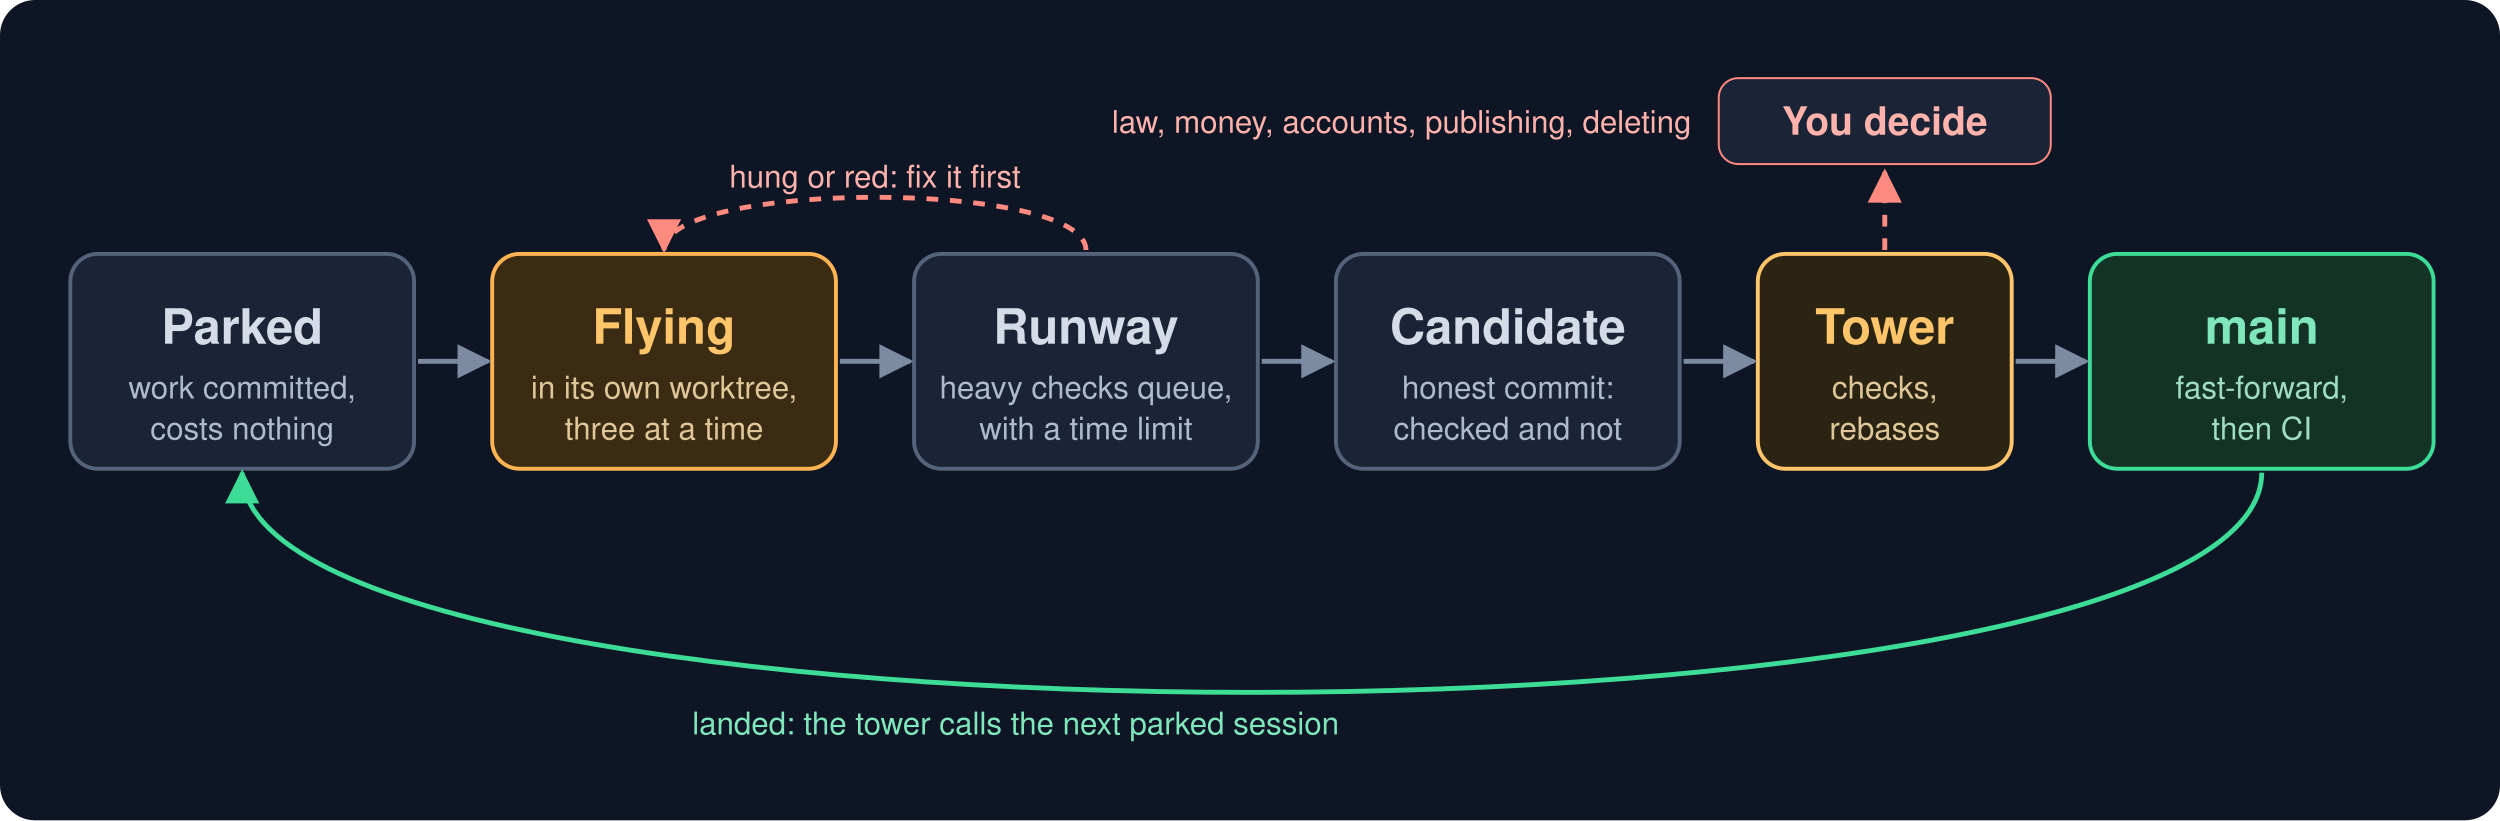
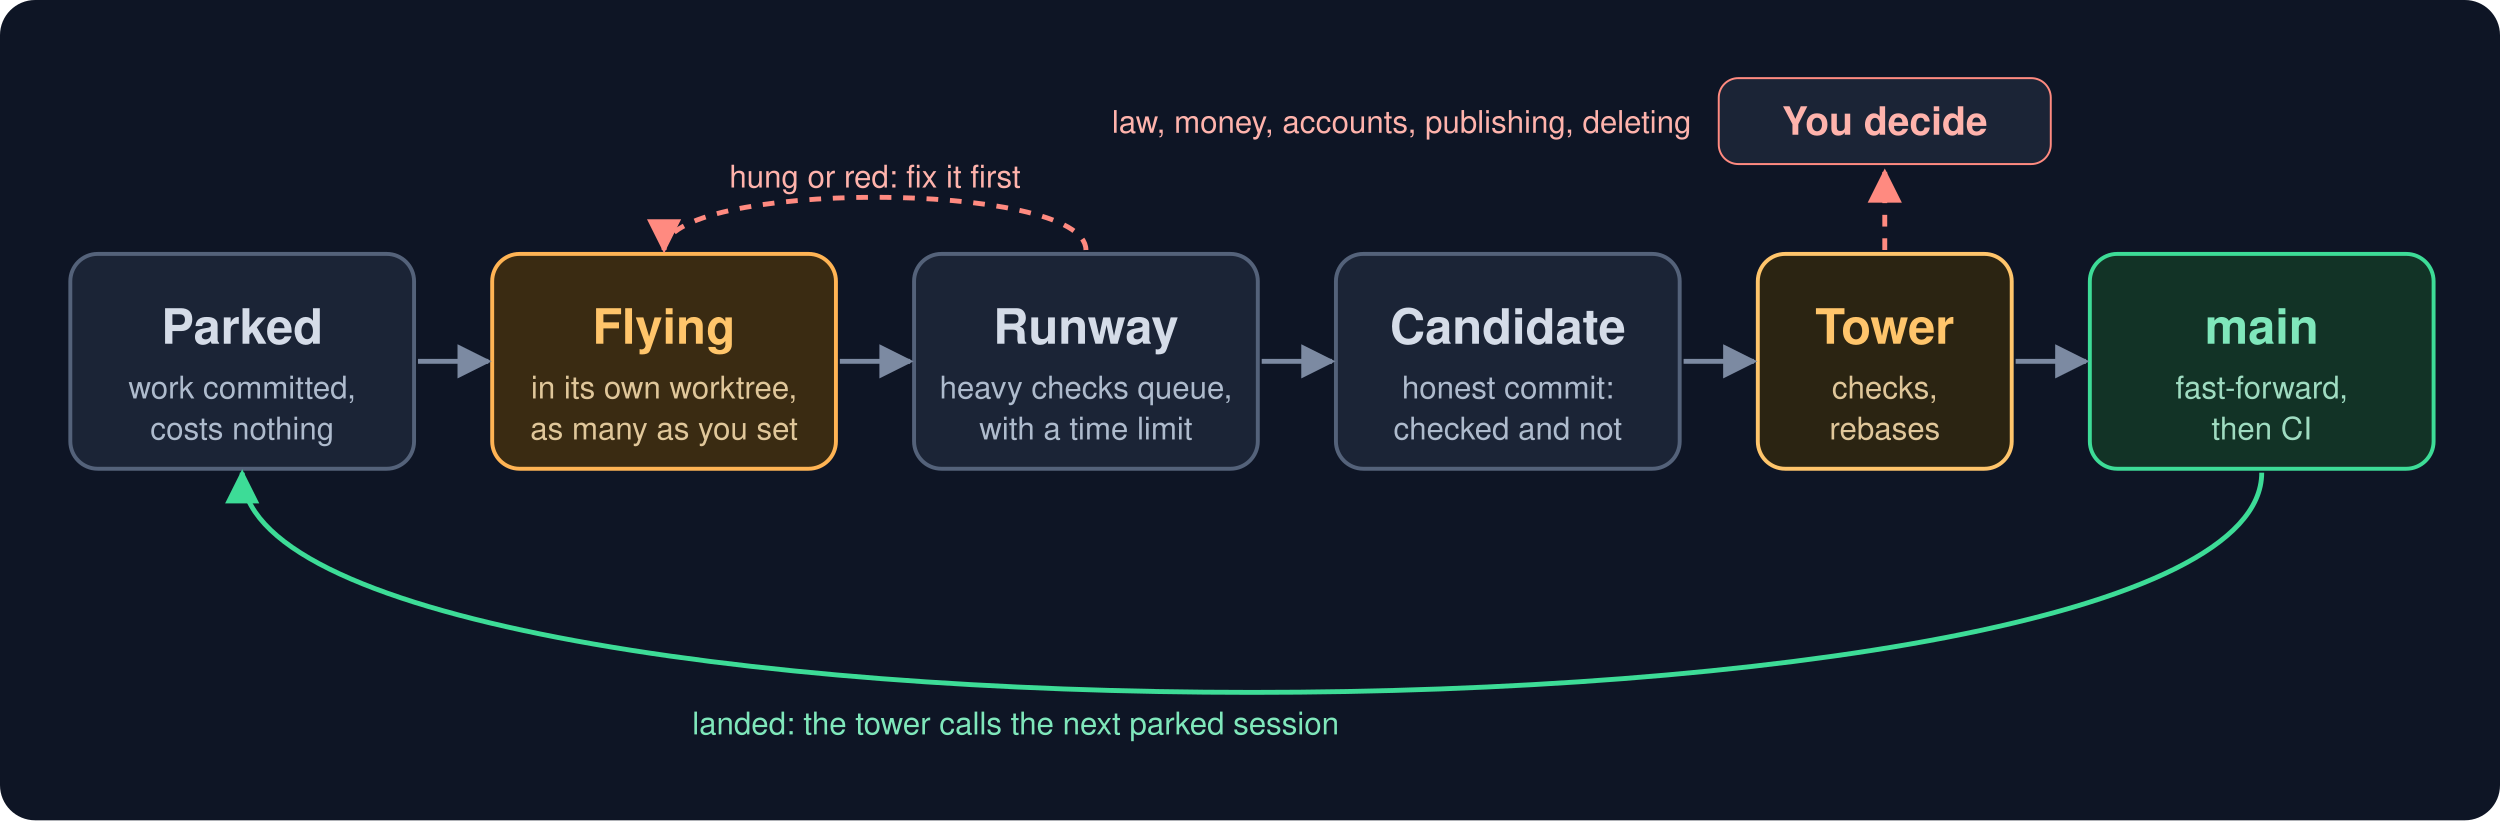
<svg xmlns="http://www.w3.org/2000/svg" viewBox="0 0 1280 420" width="1280" height="420" role="img" aria-label="Life of a piece of work: parked, flying, runway, candidate, tower, main. A hung check goes back to flying. Questions about law, money, accounts, publishing and deletion go to you. After each landing the tower calls the next parked session.">
  <defs>
    <marker id="g" viewBox="0 0 10 10" refX="9" refY="5" markerWidth="7" markerHeight="7" orient="auto">
      <path d="M0,0 L10,5 L0,10 z" fill="#7C8AA2" />
    </marker>
    <marker id="o" viewBox="0 0 10 10" refX="9" refY="5" markerWidth="7" markerHeight="7" orient="auto">
      <path d="M0,0 L10,5 L0,10 z" fill="#FF8A80" />
    </marker>
    <marker id="t" viewBox="0 0 10 10" refX="9" refY="5" markerWidth="7" markerHeight="7" orient="auto">
      <path d="M0,0 L10,5 L0,10 z" fill="#3DDC97" />
    </marker>
    <style>
      text{font-family:-apple-system,BlinkMacSystemFont,"Segoe UI",Helvetica,Arial,sans-serif}
      .t{font-size:25px;font-weight:700}.s{font-size:16px;fill:#AEBBCD}.l{font-size:16px;fill:#8E9CB3}
    </style>
  </defs>
  <rect width="1280" height="420" rx="18" fill="#0E1525" />
  <g stroke-width="2">
    <rect x="36" y="130" width="176" height="110" rx="14" fill="#1B2436" stroke="#54627A" />
    <rect x="252" y="130" width="176" height="110" rx="14" fill="#3A2B12" stroke="#FFB454" />
    <rect x="468" y="130" width="176" height="110" rx="14" fill="#1B2436" stroke="#54627A" />
    <rect x="684" y="130" width="176" height="110" rx="14" fill="#1B2436" stroke="#54627A" />
    <rect x="900" y="130" width="130" height="110" rx="14" fill="#2B2412" stroke="#FFC56B" />
    <rect x="1070" y="130" width="176" height="110" rx="14" fill="#123326" stroke="#3DDC97" />
  </g>
  <g text-anchor="middle">
    <text x="124" y="176" class="t" fill="#D5DCE8">Parked</text>
    <text x="124" y="204" class="s">work committed,</text>
    <text x="124" y="225" class="s">costs nothing</text>
    <text x="340" y="176" class="t" fill="#FFC56B">Flying</text>
    <text x="340" y="204" class="s" style="fill:#E0C79A">in its own worktree,</text>
-     <text x="340" y="225" class="s" style="fill:#E0C79A">three at a time</text>
+     <text x="340" y="225" class="s" style="fill:#E0C79A">as many as you set</text>
    <text x="556" y="176" class="t" fill="#D5DCE8">Runway</text>
    <text x="556" y="204" class="s">heavy checks queue,</text>
    <text x="556" y="225" class="s">with a time limit</text>
    <text x="772" y="176" class="t" fill="#D5DCE8">Candidate</text>
    <text x="772" y="204" class="s">honest commit:</text>
    <text x="772" y="225" class="s">checked and not</text>
    <text x="965" y="176" class="t" fill="#FFC56B">Tower</text>
    <text x="965" y="204" class="s" style="fill:#E0C79A">checks,</text>
    <text x="965" y="225" class="s" style="fill:#E0C79A">rebases</text>
    <text x="1158" y="176" class="t" fill="#7FE7BB">main</text>
    <text x="1158" y="204" class="s" style="fill:#9FDCC1">fast-forward,</text>
    <text x="1158" y="225" class="s" style="fill:#9FDCC1">then CI</text>
  </g>
  <g fill="none" stroke="#7C8AA2" stroke-width="2.5" marker-end="url(#g)">
    <path d="M214,185 H250" />
    <path d="M430,185 H466" />
    <path d="M646,185 H682" />
    <path d="M862,185 H898" />
    <path d="M1032,185 H1068" />
  </g>
  <path d="M556,128 C556,92 340,92 340,128" fill="none" stroke="#FF8A80" stroke-width="2.5" stroke-dasharray="6 6" marker-end="url(#o)" />
  <text x="448" y="96" text-anchor="middle" class="l" style="fill:#FFB3AC">hung or red: fix it first</text>
  <path d="M965,128 V88" fill="none" stroke="#FF8A80" stroke-width="2.5" stroke-dasharray="6 6" marker-end="url(#o)" />
  <rect x="880" y="40" width="170" height="44" rx="10" fill="#1B2436" stroke="#FF8A80" />
  <text x="965" y="69" text-anchor="middle" font-size="20" font-weight="700" fill="#FFB3AC">You decide</text>
  <text x="866" y="68" text-anchor="end" class="l" style="fill:#FFB3AC">law, money, accounts, publishing, deleting</text>
  <path d="M1158,242 C1158,392 124,392 124,242" fill="none" stroke="#3DDC97" stroke-width="2.5" marker-end="url(#t)" />
  <text x="520" y="376" text-anchor="middle" class="l" style="fill:#7FE7BB">landed: the tower calls the next parked session</text>
</svg>
